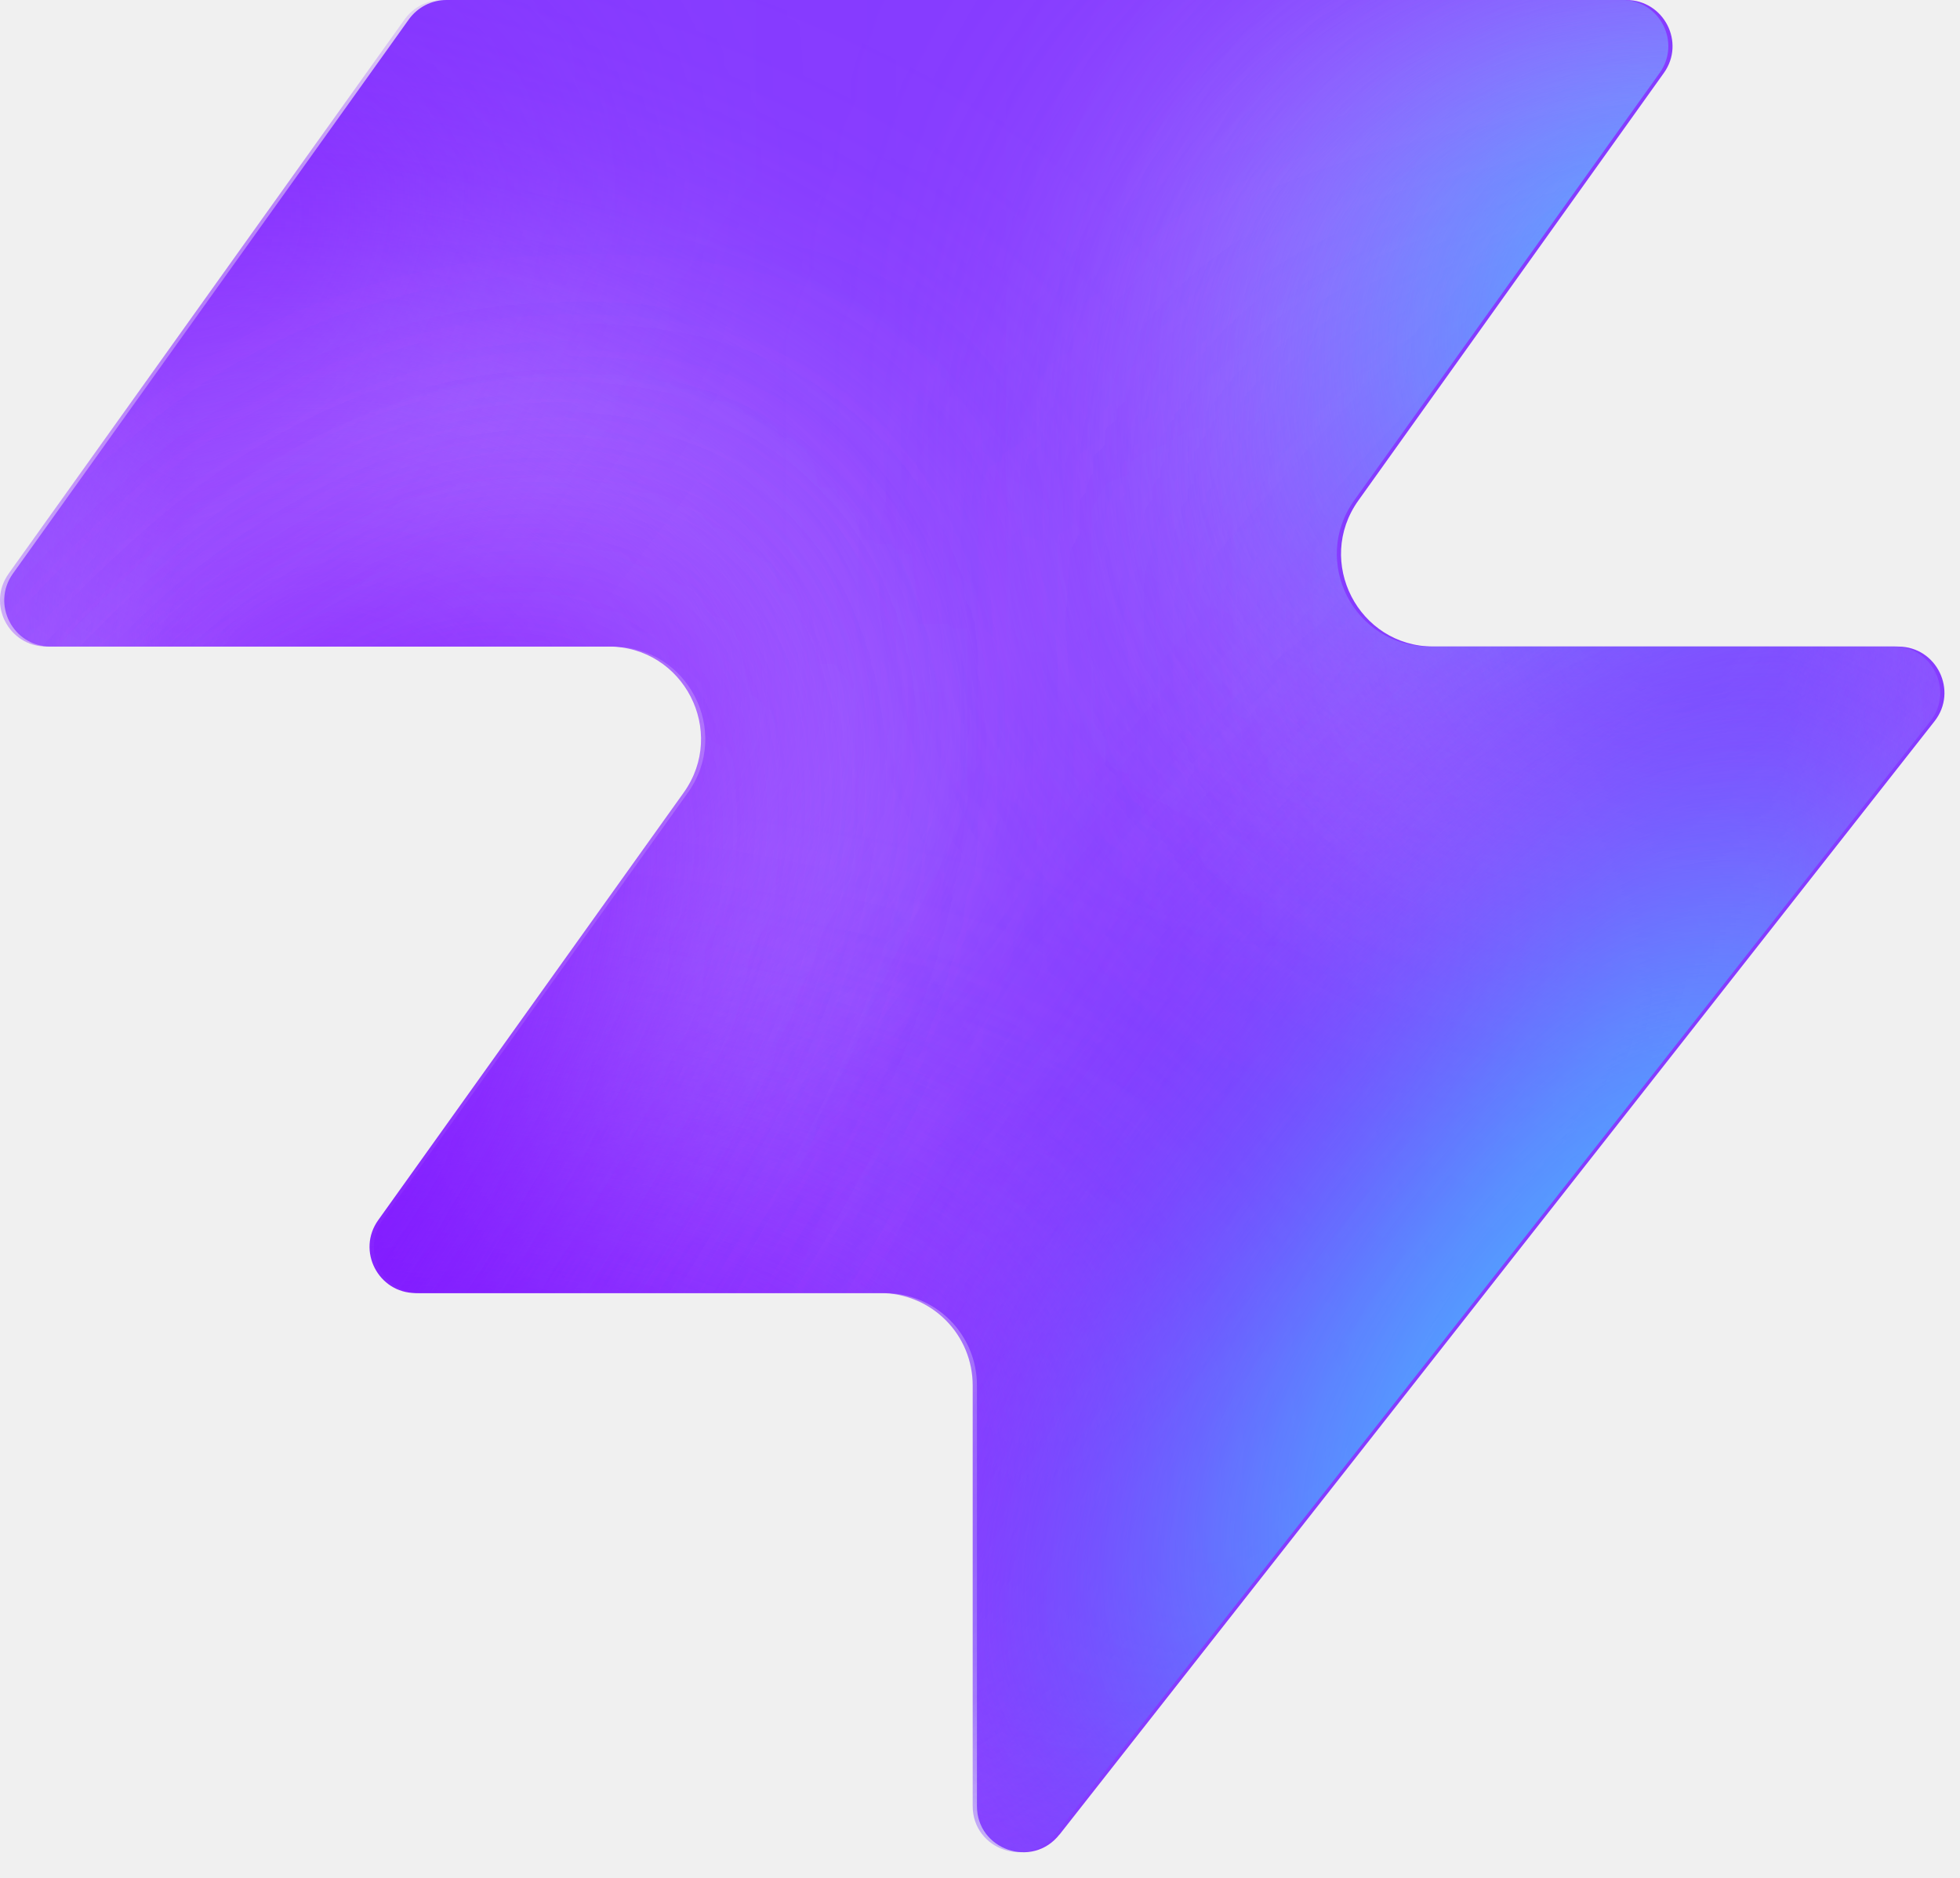
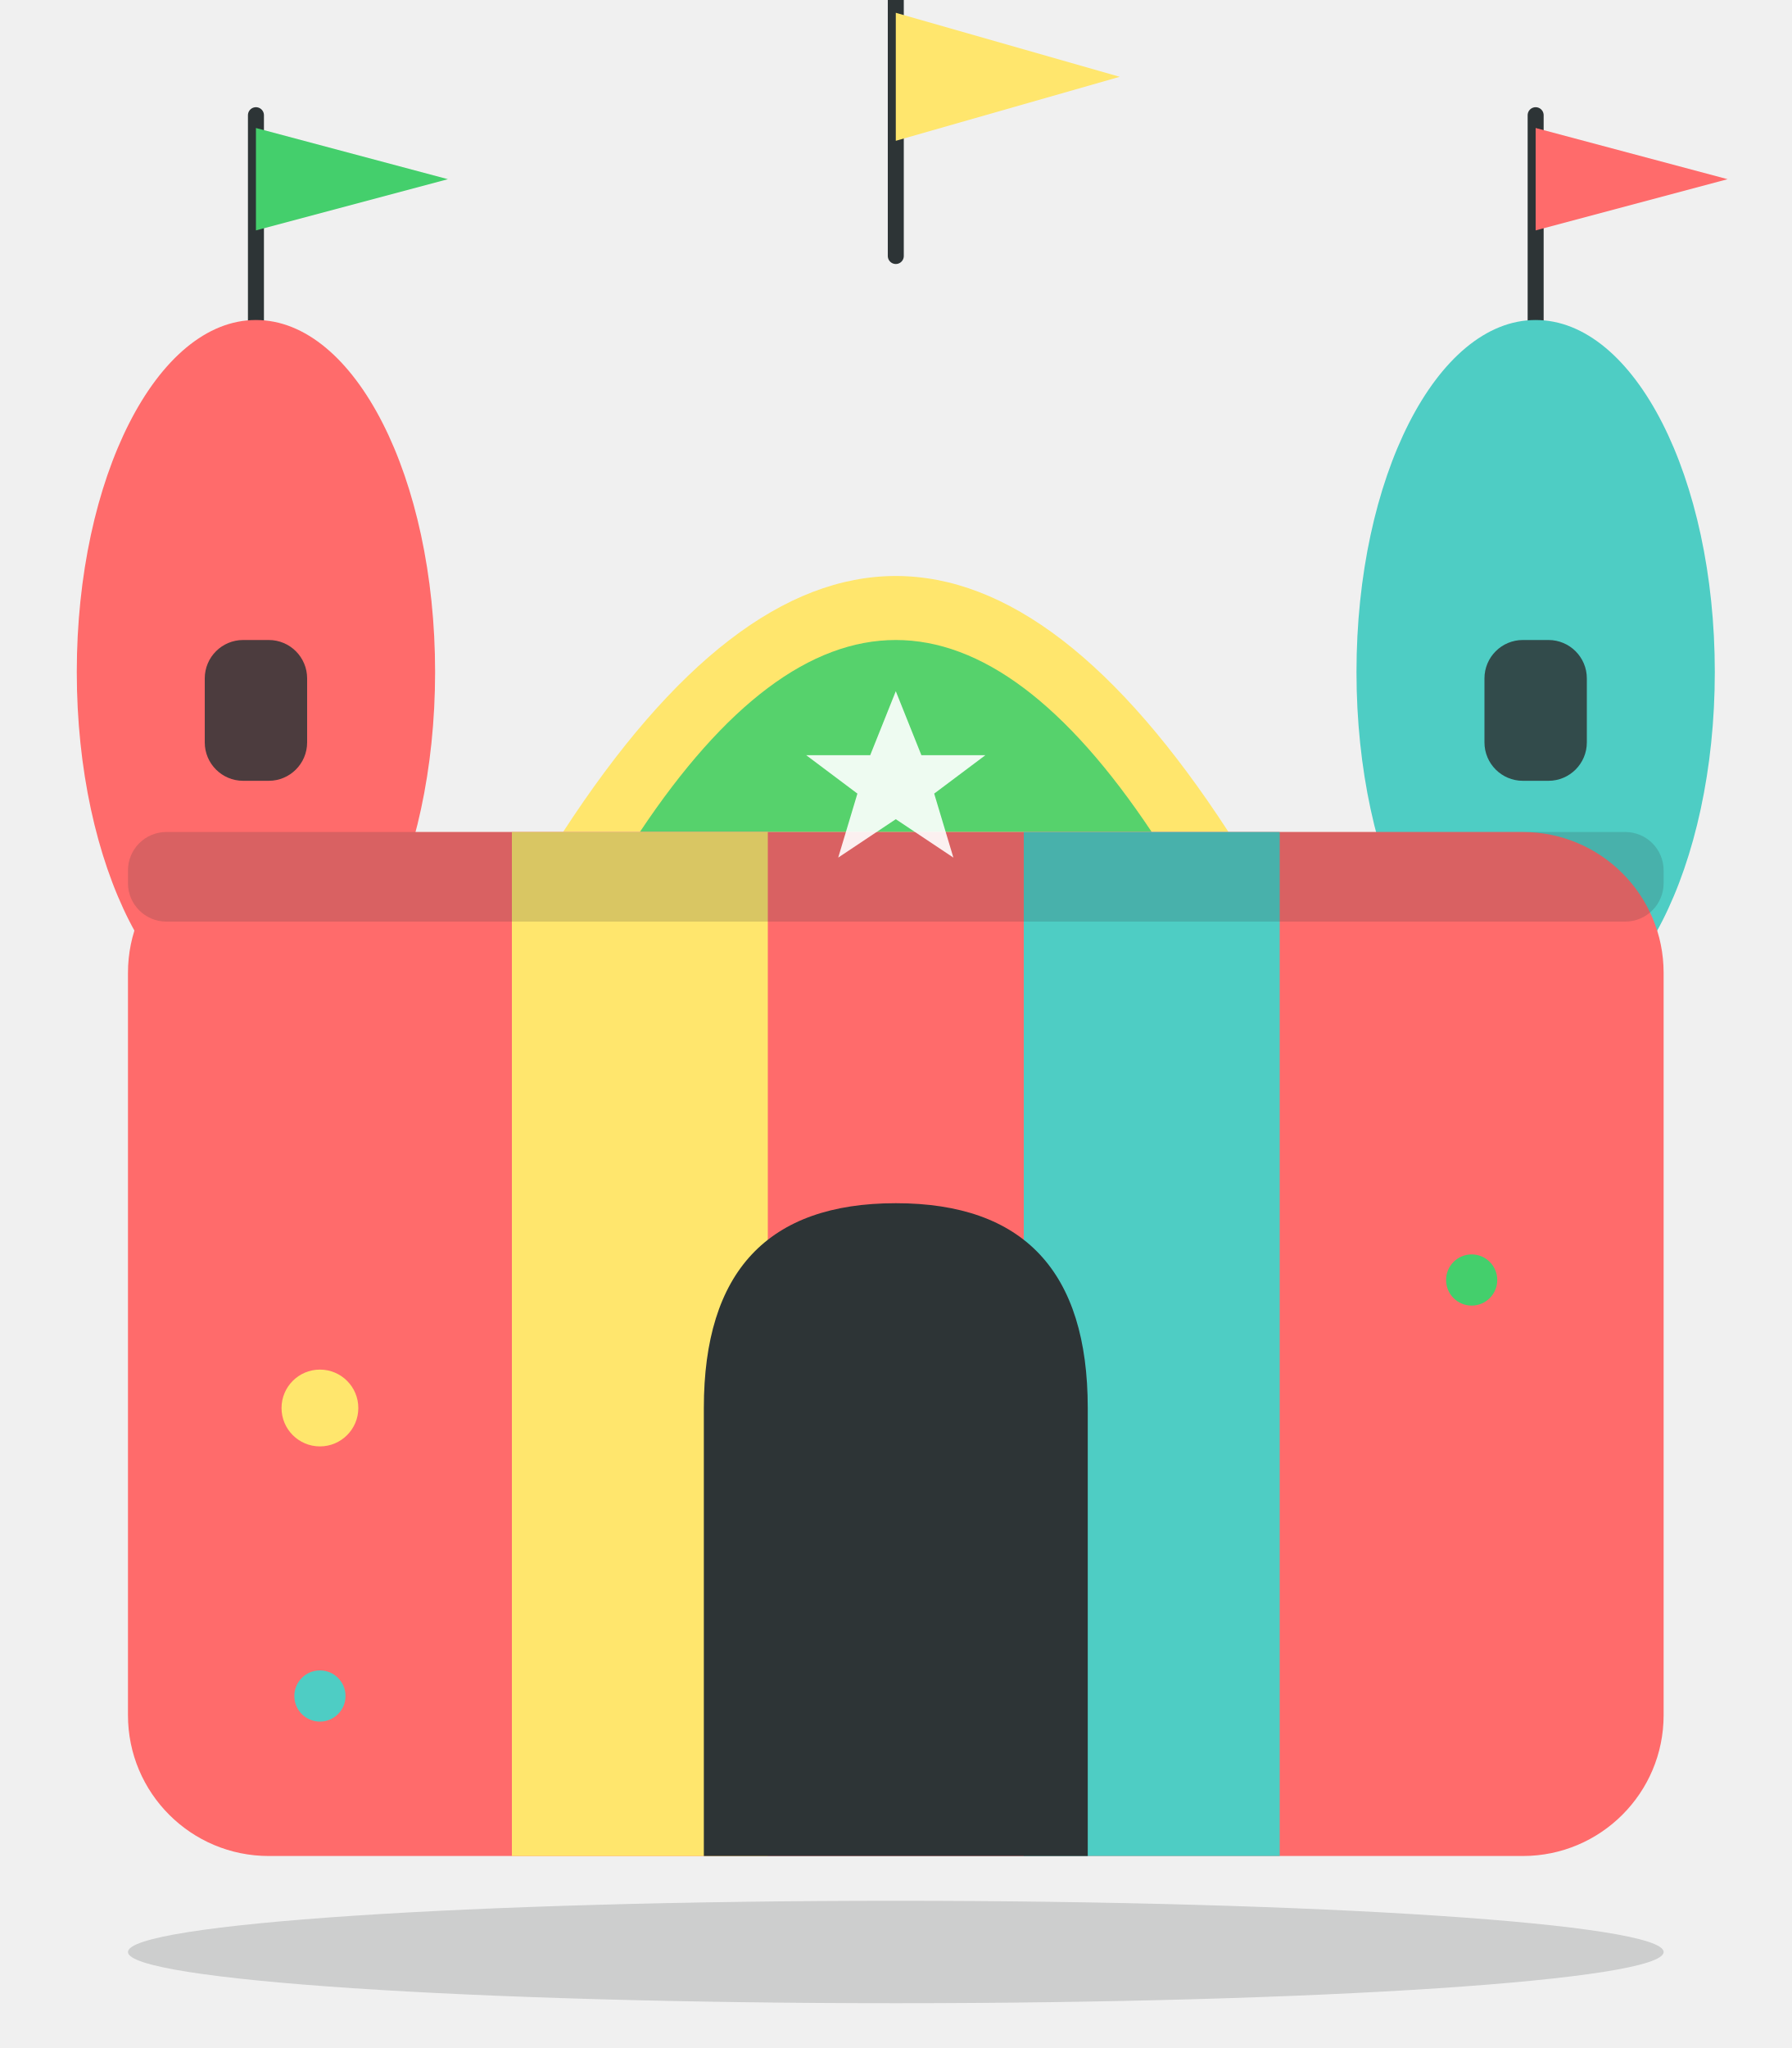
- <svg xmlns="http://www.w3.org/2000/svg" width="48" height="46" fill="none" viewBox="0 0 48 46">
-   <path fill="#863bff" d="M25.946 44.938c-.664.845-2.021.375-2.021-.698V33.937a2.26 2.26 0 0 0-2.262-2.262H10.287c-.92 0-1.456-1.04-.92-1.788l7.48-10.471c1.07-1.497 0-3.578-1.842-3.578H1.237c-.92 0-1.456-1.04-.92-1.788L10.013.474c.214-.297.556-.474.92-.474h28.894c.92 0 1.456 1.04.92 1.788l-7.48 10.471c-1.07 1.498 0 3.579 1.842 3.579h11.377c.943 0 1.473 1.088.89 1.83L25.947 44.94z" style="fill:#863bff;fill:color(display-p3 .525 .23 1);fill-opacity:1" />
-   <mask id="a" width="48" height="46" x="0" y="0" maskUnits="userSpaceOnUse" style="mask-type:alpha">
-     <path fill="#000" d="M25.842 44.938c-.664.844-2.021.375-2.021-.698V33.937a2.26 2.26 0 0 0-2.262-2.262H10.183c-.92 0-1.456-1.04-.92-1.788l7.48-10.471c1.07-1.498 0-3.579-1.842-3.579H1.133c-.92 0-1.456-1.04-.92-1.787L9.91.473c.214-.297.556-.474.92-.474h28.894c.92 0 1.456 1.04.92 1.788l-7.48 10.471c-1.07 1.498 0 3.578 1.842 3.578h11.377c.943 0 1.473 1.088.89 1.832L25.843 44.94z" style="fill:#000;fill-opacity:1" />
-   </mask>
-   <g mask="url(#a)">
-     <g filter="url(#b)">
-       <ellipse cx="5.508" cy="14.704" fill="#ede6ff" rx="5.508" ry="14.704" style="fill:#ede6ff;fill:color(display-p3 .927 .903 1);fill-opacity:1" transform="matrix(.00324 1 1 -.00324 -4.47 31.516)" />
-     </g>
-     <g filter="url(#c)">
-       <ellipse cx="10.399" cy="29.851" fill="#ede6ff" rx="10.399" ry="29.851" style="fill:#ede6ff;fill:color(display-p3 .927 .903 1);fill-opacity:1" transform="matrix(.00324 1 1 -.00324 -39.328 7.883)" />
-     </g>
-     <g filter="url(#d)">
-       <ellipse cx="5.508" cy="30.487" fill="#7e14ff" rx="5.508" ry="30.487" style="fill:#7e14ff;fill:color(display-p3 .492 .077 1);fill-opacity:1" transform="rotate(89.814 -25.913 -14.639)scale(1 -1)" />
-     </g>
-     <g filter="url(#e)">
-       <ellipse cx="5.508" cy="30.599" fill="#7e14ff" rx="5.508" ry="30.599" style="fill:#7e14ff;fill:color(display-p3 .492 .077 1);fill-opacity:1" transform="rotate(89.814 -32.644 -3.334)scale(1 -1)" />
-     </g>
-     <g filter="url(#f)">
-       <ellipse cx="5.508" cy="30.599" fill="#7e14ff" rx="5.508" ry="30.599" style="fill:#7e14ff;fill:color(display-p3 .492 .077 1);fill-opacity:1" transform="matrix(.00324 1 1 -.00324 -34.34 30.47)" />
-     </g>
-     <g filter="url(#g)">
-       <ellipse cx="14.072" cy="22.078" fill="#ede6ff" rx="14.072" ry="22.078" style="fill:#ede6ff;fill:color(display-p3 .927 .903 1);fill-opacity:1" transform="rotate(93.35 24.506 48.493)scale(-1 1)" />
-     </g>
-     <g filter="url(#h)">
-       <ellipse cx="3.47" cy="21.501" fill="#7e14ff" rx="3.47" ry="21.501" style="fill:#7e14ff;fill:color(display-p3 .492 .077 1);fill-opacity:1" transform="rotate(89.009 28.708 47.59)scale(-1 1)" />
-     </g>
-     <g filter="url(#i)">
-       <ellipse cx="3.47" cy="21.501" fill="#7e14ff" rx="3.47" ry="21.501" style="fill:#7e14ff;fill:color(display-p3 .492 .077 1);fill-opacity:1" transform="rotate(89.009 28.708 47.59)scale(-1 1)" />
-     </g>
-     <g filter="url(#j)">
-       <ellipse cx=".387" cy="8.972" fill="#7e14ff" rx="4.407" ry="29.108" style="fill:#7e14ff;fill:color(display-p3 .492 .077 1);fill-opacity:1" transform="rotate(39.51 .387 8.972)" />
-     </g>
-     <g filter="url(#k)">
-       <ellipse cx="47.523" cy="-6.092" fill="#7e14ff" rx="4.407" ry="29.108" style="fill:#7e14ff;fill:color(display-p3 .492 .077 1);fill-opacity:1" transform="rotate(37.892 47.523 -6.092)" />
-     </g>
-     <g filter="url(#l)">
-       <ellipse cx="41.412" cy="6.333" fill="#47bfff" rx="5.971" ry="9.665" style="fill:#47bfff;fill:color(display-p3 .28 .748 1);fill-opacity:1" transform="rotate(37.892 41.412 6.333)" />
-     </g>
-     <g filter="url(#m)">
-       <ellipse cx="-1.879" cy="38.332" fill="#7e14ff" rx="4.407" ry="29.108" style="fill:#7e14ff;fill:color(display-p3 .492 .077 1);fill-opacity:1" transform="rotate(37.892 -1.88 38.332)" />
-     </g>
-     <g filter="url(#n)">
-       <ellipse cx="-1.879" cy="38.332" fill="#7e14ff" rx="4.407" ry="29.108" style="fill:#7e14ff;fill:color(display-p3 .492 .077 1);fill-opacity:1" transform="rotate(37.892 -1.88 38.332)" />
-     </g>
-     <g filter="url(#o)">
-       <ellipse cx="35.651" cy="29.907" fill="#7e14ff" rx="4.407" ry="29.108" style="fill:#7e14ff;fill:color(display-p3 .492 .077 1);fill-opacity:1" transform="rotate(37.892 35.651 29.907)" />
-     </g>
-     <g filter="url(#p)">
-       <ellipse cx="38.418" cy="32.4" fill="#47bfff" rx="5.971" ry="15.297" style="fill:#47bfff;fill:color(display-p3 .28 .748 1);fill-opacity:1" transform="rotate(37.892 38.418 32.4)" />
-     </g>
+ <svg xmlns="http://www.w3.org/2000/svg" viewBox="0 0 280 320">
+   <ellipse cx="140" cy="305" rx="120" ry="8" fill="rgba(45,52,54,0.18)" />
+   <g stroke="#2D3436" stroke-width="2.5" stroke-linecap="round">
+     <line x1="40" y1="60" x2="40" y2="18" />
+     <line x1="140" y1="40" x2="140" y2="0" />
+     <line x1="240" y1="60" x2="240" y2="18" />
  </g>
-   <defs>
-     <filter id="b" width="60.045" height="41.654" x="-19.77" y="16.149" color-interpolation-filters="sRGB" filterUnits="userSpaceOnUse">
-       <feFlood flood-opacity="0" result="BackgroundImageFix" />
-       <feBlend in="SourceGraphic" in2="BackgroundImageFix" result="shape" />
-       <feGaussianBlur result="effect1_foregroundBlur_2002_17158" stdDeviation="7.659" />
-     </filter>
-     <filter id="c" width="90.34" height="51.437" x="-54.613" y="-7.533" color-interpolation-filters="sRGB" filterUnits="userSpaceOnUse">
-       <feFlood flood-opacity="0" result="BackgroundImageFix" />
-       <feBlend in="SourceGraphic" in2="BackgroundImageFix" result="shape" />
-       <feGaussianBlur result="effect1_foregroundBlur_2002_17158" stdDeviation="7.659" />
-     </filter>
-     <filter id="d" width="79.355" height="29.4" x="-49.64" y="2.03" color-interpolation-filters="sRGB" filterUnits="userSpaceOnUse">
-       <feFlood flood-opacity="0" result="BackgroundImageFix" />
-       <feBlend in="SourceGraphic" in2="BackgroundImageFix" result="shape" />
-       <feGaussianBlur result="effect1_foregroundBlur_2002_17158" stdDeviation="4.596" />
-     </filter>
-     <filter id="e" width="79.579" height="29.4" x="-45.045" y="20.029" color-interpolation-filters="sRGB" filterUnits="userSpaceOnUse">
-       <feFlood flood-opacity="0" result="BackgroundImageFix" />
-       <feBlend in="SourceGraphic" in2="BackgroundImageFix" result="shape" />
-       <feGaussianBlur result="effect1_foregroundBlur_2002_17158" stdDeviation="4.596" />
-     </filter>
-     <filter id="f" width="79.579" height="29.4" x="-43.513" y="21.178" color-interpolation-filters="sRGB" filterUnits="userSpaceOnUse">
-       <feFlood flood-opacity="0" result="BackgroundImageFix" />
-       <feBlend in="SourceGraphic" in2="BackgroundImageFix" result="shape" />
-       <feGaussianBlur result="effect1_foregroundBlur_2002_17158" stdDeviation="4.596" />
-     </filter>
-     <filter id="g" width="74.749" height="58.852" x="15.756" y="-17.901" color-interpolation-filters="sRGB" filterUnits="userSpaceOnUse">
-       <feFlood flood-opacity="0" result="BackgroundImageFix" />
-       <feBlend in="SourceGraphic" in2="BackgroundImageFix" result="shape" />
-       <feGaussianBlur result="effect1_foregroundBlur_2002_17158" stdDeviation="7.659" />
-     </filter>
-     <filter id="h" width="61.377" height="25.362" x="23.548" y="2.284" color-interpolation-filters="sRGB" filterUnits="userSpaceOnUse">
-       <feFlood flood-opacity="0" result="BackgroundImageFix" />
-       <feBlend in="SourceGraphic" in2="BackgroundImageFix" result="shape" />
-       <feGaussianBlur result="effect1_foregroundBlur_2002_17158" stdDeviation="4.596" />
-     </filter>
-     <filter id="i" width="61.377" height="25.362" x="23.548" y="2.284" color-interpolation-filters="sRGB" filterUnits="userSpaceOnUse">
-       <feFlood flood-opacity="0" result="BackgroundImageFix" />
-       <feBlend in="SourceGraphic" in2="BackgroundImageFix" result="shape" />
-       <feGaussianBlur result="effect1_foregroundBlur_2002_17158" stdDeviation="4.596" />
-     </filter>
-     <filter id="j" width="56.045" height="63.649" x="-27.636" y="-22.853" color-interpolation-filters="sRGB" filterUnits="userSpaceOnUse">
-       <feFlood flood-opacity="0" result="BackgroundImageFix" />
-       <feBlend in="SourceGraphic" in2="BackgroundImageFix" result="shape" />
-       <feGaussianBlur result="effect1_foregroundBlur_2002_17158" stdDeviation="4.596" />
-     </filter>
-     <filter id="k" width="54.814" height="64.646" x="20.116" y="-38.415" color-interpolation-filters="sRGB" filterUnits="userSpaceOnUse">
-       <feFlood flood-opacity="0" result="BackgroundImageFix" />
-       <feBlend in="SourceGraphic" in2="BackgroundImageFix" result="shape" />
-       <feGaussianBlur result="effect1_foregroundBlur_2002_17158" stdDeviation="4.596" />
-     </filter>
-     <filter id="l" width="33.541" height="35.313" x="24.641" y="-11.323" color-interpolation-filters="sRGB" filterUnits="userSpaceOnUse">
-       <feFlood flood-opacity="0" result="BackgroundImageFix" />
-       <feBlend in="SourceGraphic" in2="BackgroundImageFix" result="shape" />
-       <feGaussianBlur result="effect1_foregroundBlur_2002_17158" stdDeviation="4.596" />
-     </filter>
-     <filter id="m" width="54.814" height="64.646" x="-29.286" y="6.009" color-interpolation-filters="sRGB" filterUnits="userSpaceOnUse">
-       <feFlood flood-opacity="0" result="BackgroundImageFix" />
-       <feBlend in="SourceGraphic" in2="BackgroundImageFix" result="shape" />
-       <feGaussianBlur result="effect1_foregroundBlur_2002_17158" stdDeviation="4.596" />
-     </filter>
-     <filter id="n" width="54.814" height="64.646" x="-29.286" y="6.009" color-interpolation-filters="sRGB" filterUnits="userSpaceOnUse">
-       <feFlood flood-opacity="0" result="BackgroundImageFix" />
-       <feBlend in="SourceGraphic" in2="BackgroundImageFix" result="shape" />
-       <feGaussianBlur result="effect1_foregroundBlur_2002_17158" stdDeviation="4.596" />
-     </filter>
-     <filter id="o" width="54.814" height="64.646" x="8.244" y="-2.416" color-interpolation-filters="sRGB" filterUnits="userSpaceOnUse">
-       <feFlood flood-opacity="0" result="BackgroundImageFix" />
-       <feBlend in="SourceGraphic" in2="BackgroundImageFix" result="shape" />
-       <feGaussianBlur result="effect1_foregroundBlur_2002_17158" stdDeviation="4.596" />
-     </filter>
-     <filter id="p" width="39.409" height="43.623" x="18.713" y="10.588" color-interpolation-filters="sRGB" filterUnits="userSpaceOnUse">
-       <feFlood flood-opacity="0" result="BackgroundImageFix" />
-       <feBlend in="SourceGraphic" in2="BackgroundImageFix" result="shape" />
-       <feGaussianBlur result="effect1_foregroundBlur_2002_17158" stdDeviation="4.596" />
-     </filter>
-   </defs>
+   <polygon points="40,20 70,28 40,36" fill="#44CF6C" />
+   <polygon points="140,2 175,12 140,22" fill="#FFE66D" />
+   <polygon points="240,20 270,28 240,36" fill="#FF6B6B" />
+   <ellipse cx="40" cy="105" rx="28" ry="55" fill="#FF6B6B" />
+   <ellipse cx="240" cy="105" rx="28" ry="55" fill="#4ECDC4" />
+   <rect x="32" y="100" width="16" height="22" rx="6" fill="#2D3436" opacity="0.85" />
+   <rect x="232" y="100" width="16" height="22" rx="6" fill="#2D3436" opacity="0.85" />
+   <path d="M 88 130 Q 140 50 192 130 Z" fill="#FFE66D" />
+   <path d="M 100 130 Q 140 70 180 130" fill="#44CF6C" opacity="0.9" />
+   <rect x="20" y="130" width="240" height="160" rx="22" fill="#FF6B6B" />
+   <rect x="80" y="130" width="40" height="160" fill="#FFE66D" />
+   <rect x="160" y="130" width="40" height="160" fill="#4ECDC4" />
+   <rect x="20" y="130" width="240" height="14" rx="6" fill="#2D3436" opacity="0.18" />
+   <path d="M 110 290 L 110 220 Q 110 188 140 188 Q 170 188 170 220 L 170 290 Z" fill="#2D3436" />
+   <circle cx="50" cy="220" r="6" fill="#FFE66D" />
+   <circle cx="230" cy="240" r="5" fill="#FF6B6B" />
+   <circle cx="50" cy="265" r="4" fill="#4ECDC4" />
+   <circle cx="230" cy="200" r="4" fill="#44CF6C" />
+   <polygon points="140,108 144,118 154,118 146,124 149,134 140,128 131,134 134,124 126,118 136,118" fill="#FFFFFF" opacity="0.9" />
</svg>
